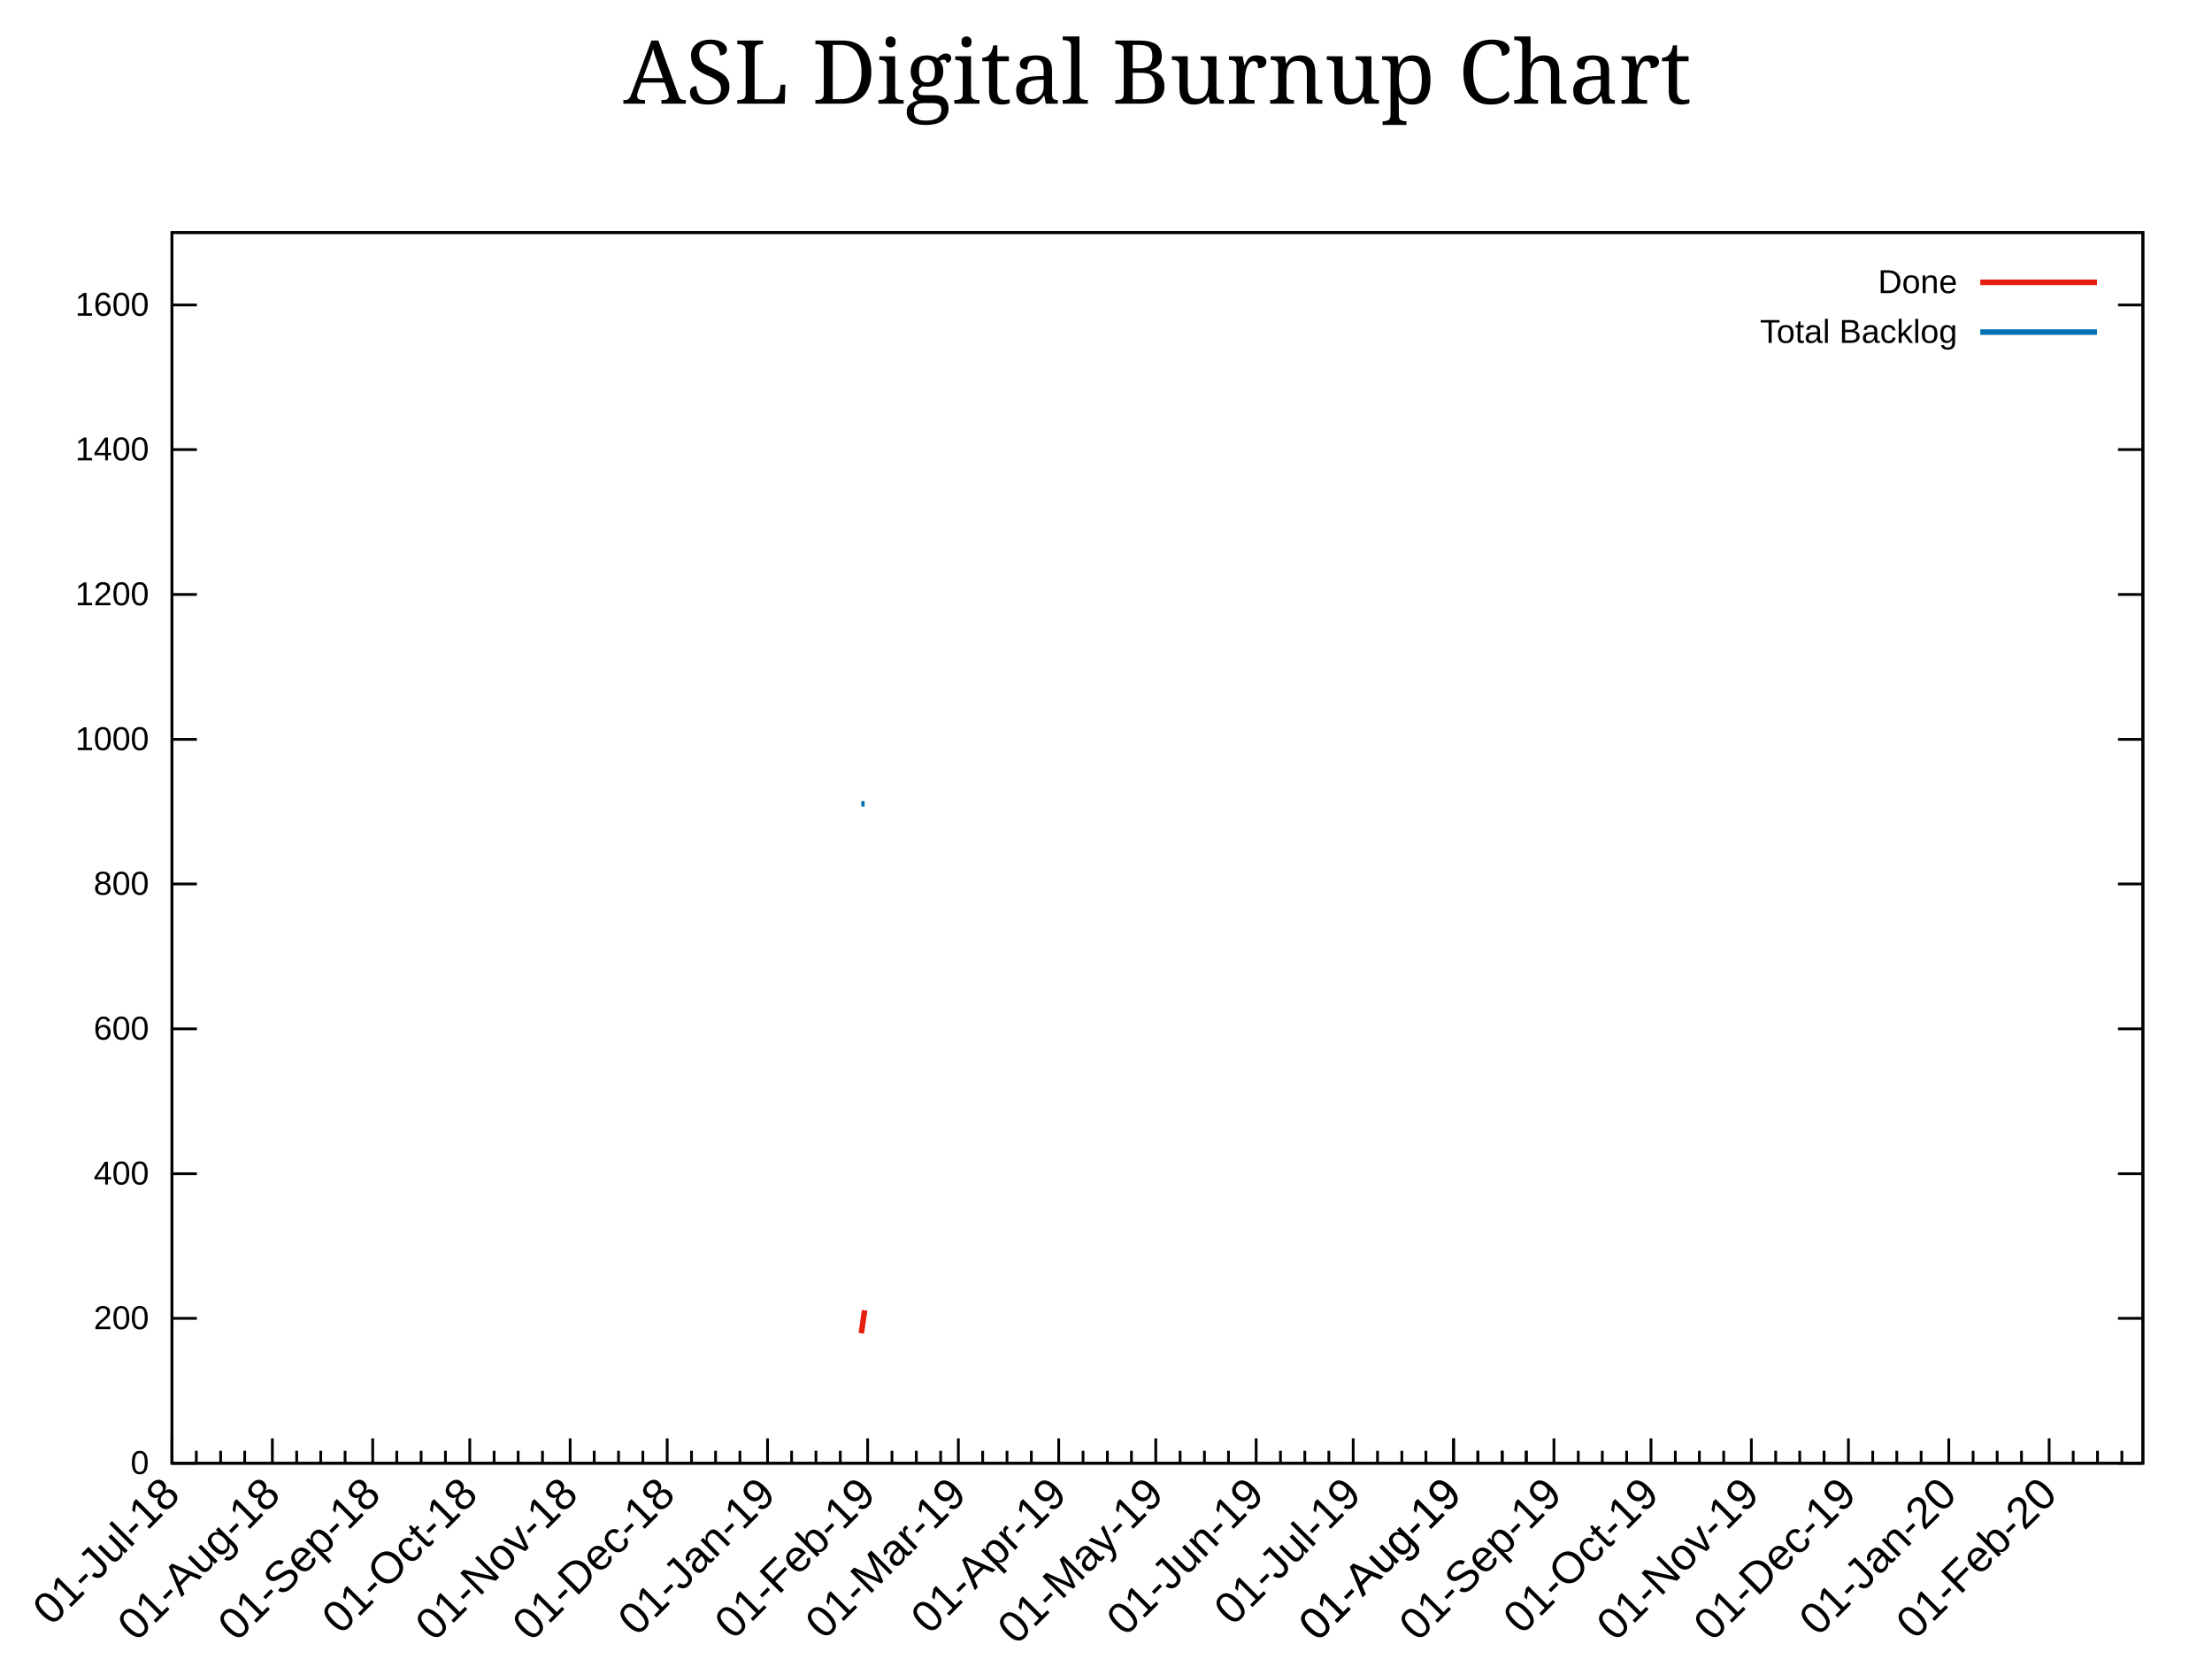
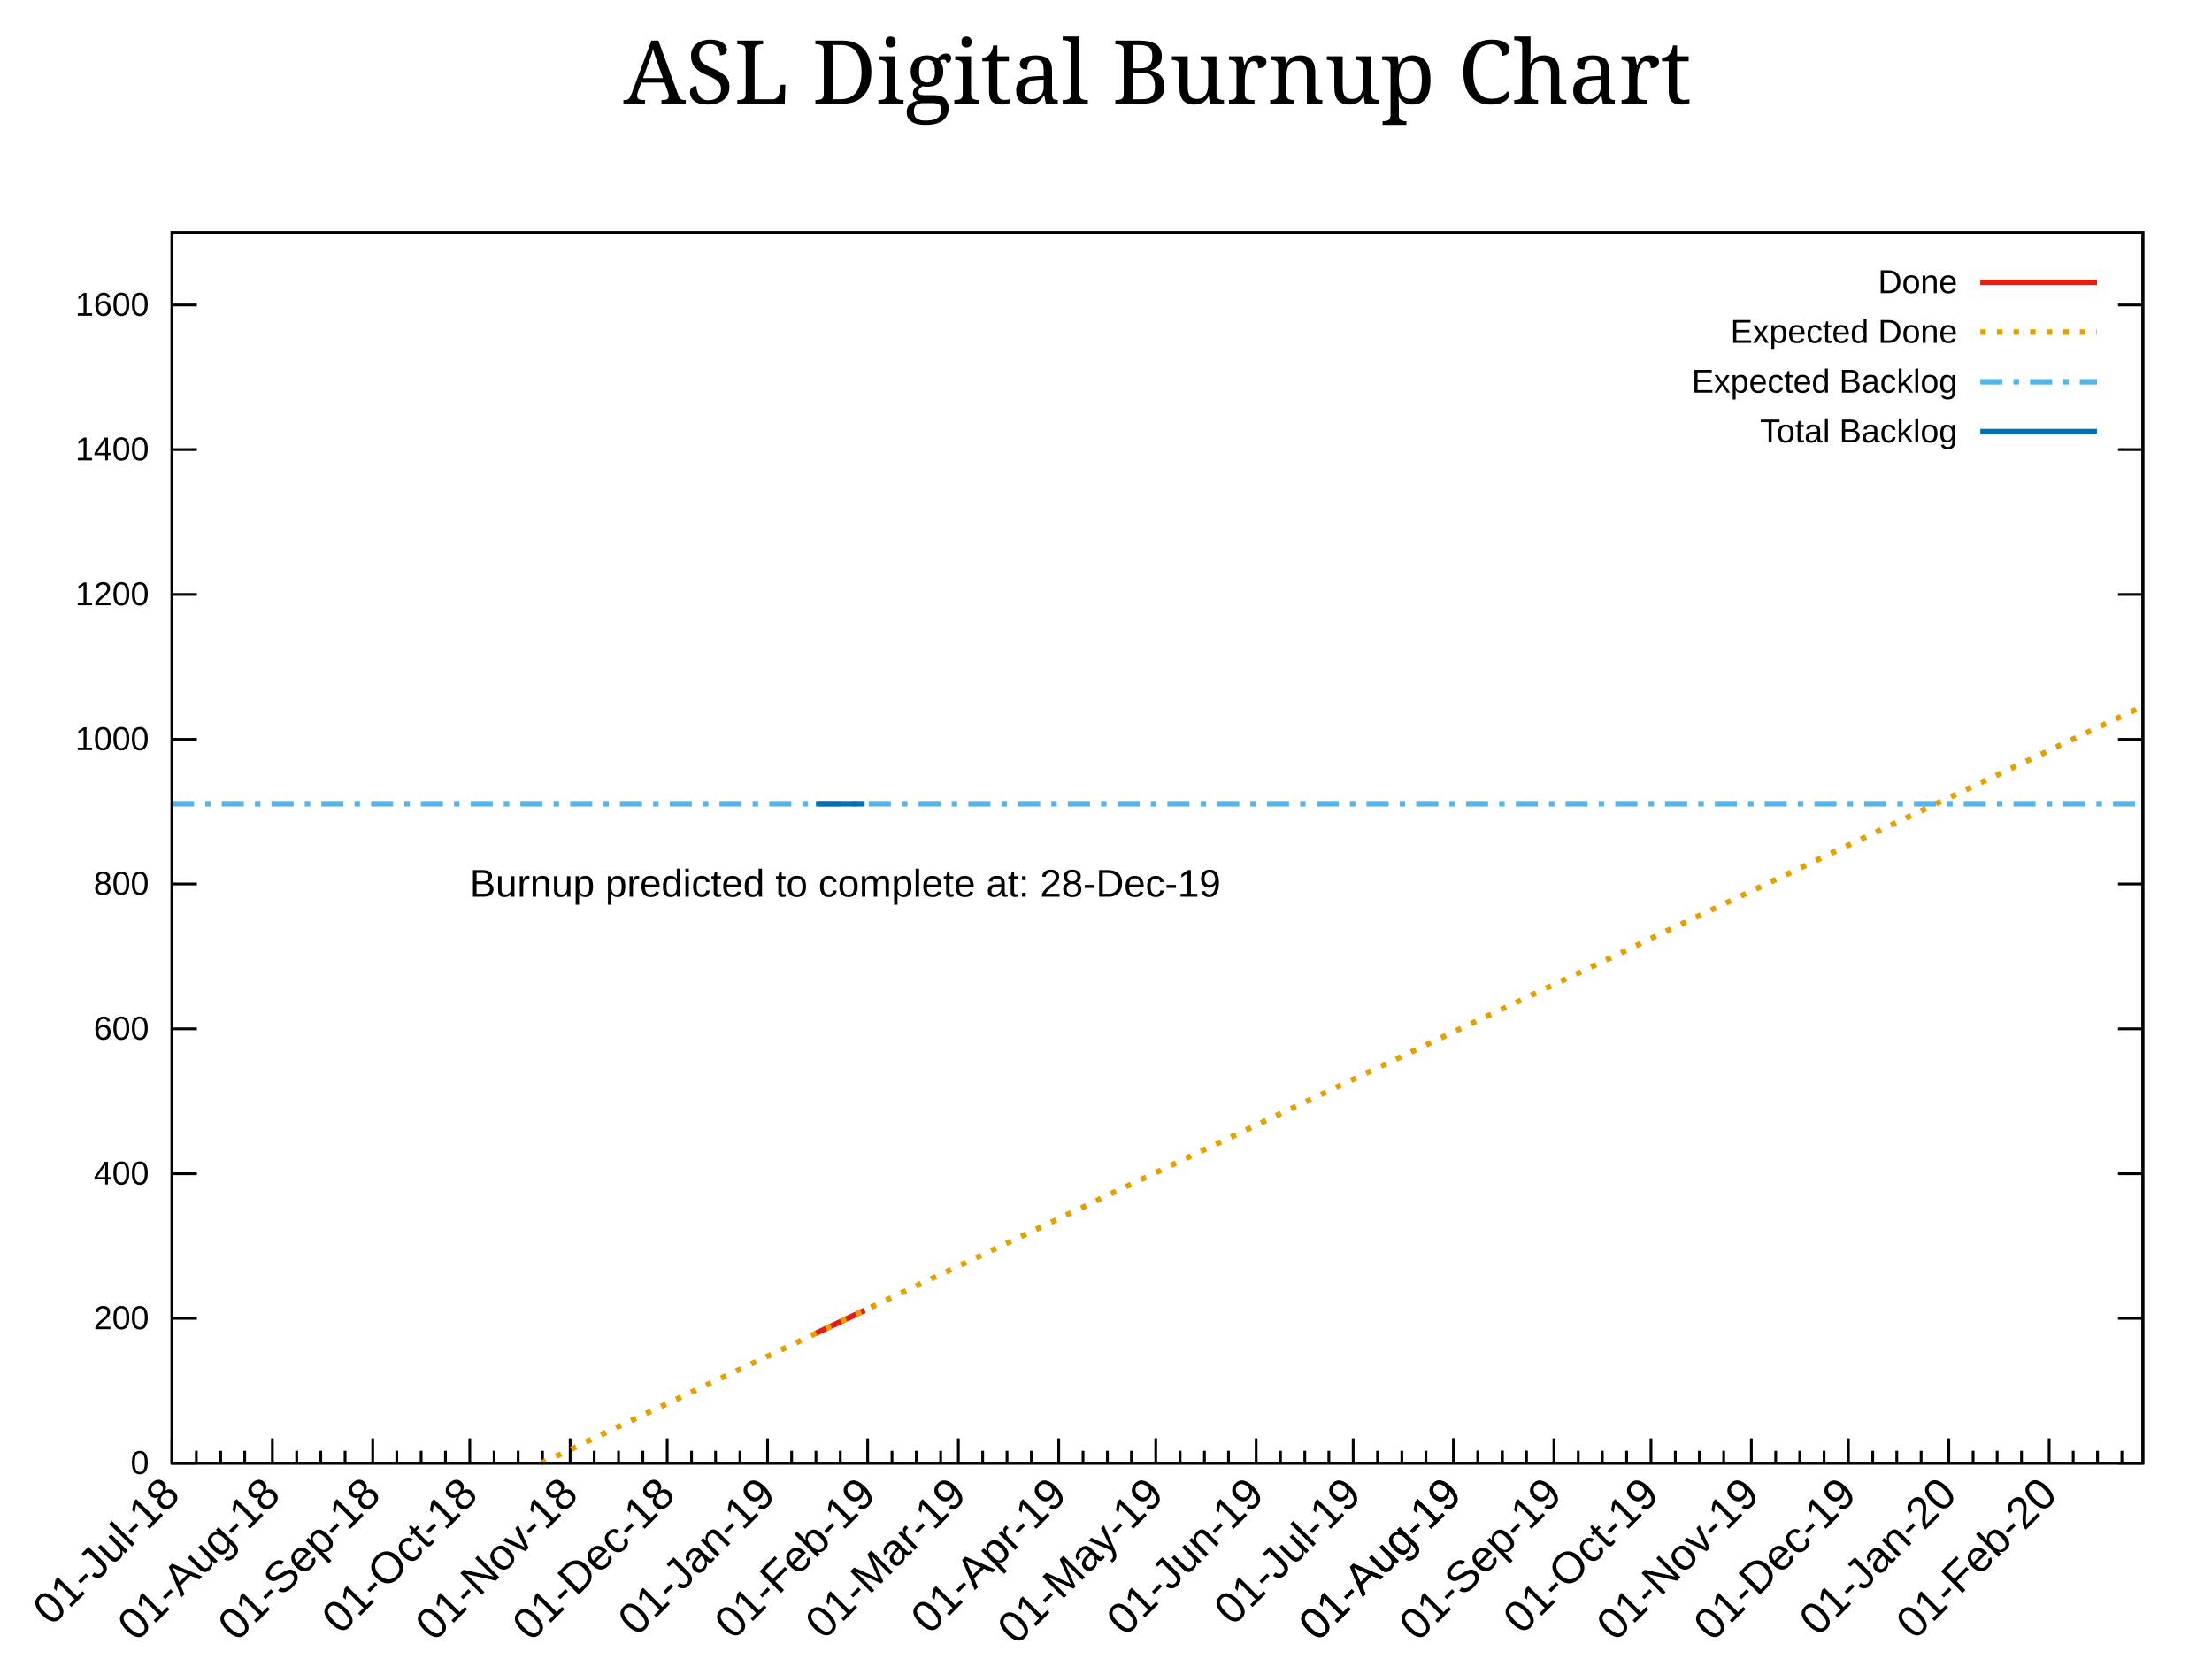
<svg xmlns="http://www.w3.org/2000/svg" xmlns:xlink="http://www.w3.org/1999/xlink" width="800" height="600" viewBox="0 0 800 600">
  <g id="gnuplot_canvas">
    <rect x="0" y="0" width="800" height="600" fill="none" />
    <defs>
      <circle id="gpDot" r="0.5" stroke-width="0.5" />
      <path id="gpPt0" stroke-width="0.222" stroke="currentColor" d="M-1,0 h2 M0,-1 v2" />
      <path id="gpPt1" stroke-width="0.222" stroke="currentColor" d="M-1,-1 L1,1 M1,-1 L-1,1" />
      <path id="gpPt2" stroke-width="0.222" stroke="currentColor" d="M-1,0 L1,0 M0,-1 L0,1 M-1,-1 L1,1 M-1,1 L1,-1" />
      <rect id="gpPt3" stroke-width="0.222" stroke="currentColor" x="-1" y="-1" width="2" height="2" />
      <rect id="gpPt4" stroke-width="0.222" stroke="currentColor" fill="currentColor" x="-1" y="-1" width="2" height="2" />
      <circle id="gpPt5" stroke-width="0.222" stroke="currentColor" cx="0" cy="0" r="1" />
      <use xlink:href="#gpPt5" id="gpPt6" fill="currentColor" stroke="none" />
      <path id="gpPt7" stroke-width="0.222" stroke="currentColor" d="M0,-1.33 L-1.33,0.67 L1.33,0.67 z" />
      <use xlink:href="#gpPt7" id="gpPt8" fill="currentColor" stroke="none" />
      <use xlink:href="#gpPt7" id="gpPt9" stroke="currentColor" transform="rotate(180)" />
      <use xlink:href="#gpPt9" id="gpPt10" fill="currentColor" stroke="none" />
      <use xlink:href="#gpPt3" id="gpPt11" stroke="currentColor" transform="rotate(45)" />
      <use xlink:href="#gpPt11" id="gpPt12" fill="currentColor" stroke="none" />
      <path id="gpPt13" stroke-width="0.222" stroke="currentColor" d="M0,1.330 L1.265,0.411 L0.782,-1.067 L-0.782,-1.076 L-1.265,0.411 z" />
      <use xlink:href="#gpPt13" id="gpPt14" fill="currentColor" stroke="none" />
      <filter id="textbox" filterUnits="objectBoundingBox" x="0" y="0" height="1" width="1">
        <feFlood flood-color="white" flood-opacity="1" result="bgnd" />
        <feComposite in="SourceGraphic" in2="bgnd" operator="atop" />
      </filter>
      <filter id="greybox" filterUnits="objectBoundingBox" x="0" y="0" height="1" width="1">
        <feFlood flood-color="lightgrey" flood-opacity="1" result="grey" />
        <feComposite in="SourceGraphic" in2="grey" operator="atop" />
      </filter>
    </defs>
    <g fill="none" color="white" stroke="currentColor" stroke-width="1.00" stroke-linecap="butt" stroke-linejoin="miter">
</g>
    <g fill="none" color="black" stroke="currentColor" stroke-width="1.00" stroke-linecap="butt" stroke-linejoin="miter">
      <path stroke="black" d="M62.2,529.2 L71.2,529.2 M775.0,529.2 L766.0,529.2  " />
      <g transform="translate(53.9,533.1)" stroke="none" fill="black" font-family="Arial" font-size="12.00" text-anchor="end">
        <text>
          <tspan font-family="Arial"> 0</tspan>
        </text>
      </g>
    </g>
    <g fill="none" color="black" stroke="currentColor" stroke-width="1.00" stroke-linecap="butt" stroke-linejoin="miter">
      <path stroke="black" d="M62.2,476.8 L71.2,476.8 M775.0,476.8 L766.0,476.8  " />
      <g transform="translate(53.9,480.7)" stroke="none" fill="black" font-family="Arial" font-size="12.00" text-anchor="end">
        <text>
          <tspan font-family="Arial"> 200</tspan>
        </text>
      </g>
    </g>
    <g fill="none" color="black" stroke="currentColor" stroke-width="1.00" stroke-linecap="butt" stroke-linejoin="miter">
      <path stroke="black" d="M62.2,424.5 L71.2,424.5 M775.0,424.5 L766.0,424.5  " />
      <g transform="translate(53.9,428.4)" stroke="none" fill="black" font-family="Arial" font-size="12.00" text-anchor="end">
        <text>
          <tspan font-family="Arial"> 400</tspan>
        </text>
      </g>
    </g>
    <g fill="none" color="black" stroke="currentColor" stroke-width="1.00" stroke-linecap="butt" stroke-linejoin="miter">
      <path stroke="black" d="M62.2,372.1 L71.2,372.1 M775.0,372.1 L766.0,372.1  " />
      <g transform="translate(53.9,376.0)" stroke="none" fill="black" font-family="Arial" font-size="12.00" text-anchor="end">
        <text>
          <tspan font-family="Arial"> 600</tspan>
        </text>
      </g>
    </g>
    <g fill="none" color="black" stroke="currentColor" stroke-width="1.00" stroke-linecap="butt" stroke-linejoin="miter">
      <path stroke="black" d="M62.2,319.7 L71.2,319.7 M775.0,319.7 L766.0,319.7  " />
      <g transform="translate(53.9,323.6)" stroke="none" fill="black" font-family="Arial" font-size="12.00" text-anchor="end">
        <text>
          <tspan font-family="Arial"> 800</tspan>
        </text>
      </g>
    </g>
    <g fill="none" color="black" stroke="currentColor" stroke-width="1.00" stroke-linecap="butt" stroke-linejoin="miter">
      <path stroke="black" d="M62.2,267.4 L71.2,267.4 M775.0,267.4 L766.0,267.4  " />
      <g transform="translate(53.9,271.3)" stroke="none" fill="black" font-family="Arial" font-size="12.00" text-anchor="end">
        <text>
          <tspan font-family="Arial"> 1000</tspan>
        </text>
      </g>
    </g>
    <g fill="none" color="black" stroke="currentColor" stroke-width="1.00" stroke-linecap="butt" stroke-linejoin="miter">
      <path stroke="black" d="M62.2,215.0 L71.2,215.0 M775.0,215.0 L766.0,215.0  " />
      <g transform="translate(53.9,218.9)" stroke="none" fill="black" font-family="Arial" font-size="12.00" text-anchor="end">
        <text>
          <tspan font-family="Arial"> 1200</tspan>
        </text>
      </g>
    </g>
    <g fill="none" color="black" stroke="currentColor" stroke-width="1.00" stroke-linecap="butt" stroke-linejoin="miter">
      <path stroke="black" d="M62.2,162.6 L71.2,162.6 M775.0,162.6 L766.0,162.6  " />
      <g transform="translate(53.9,166.5)" stroke="none" fill="black" font-family="Arial" font-size="12.00" text-anchor="end">
        <text>
          <tspan font-family="Arial"> 1400</tspan>
        </text>
      </g>
    </g>
    <g fill="none" color="black" stroke="currentColor" stroke-width="1.00" stroke-linecap="butt" stroke-linejoin="miter">
      <path stroke="black" d="M62.2,110.3 L71.2,110.3 M775.0,110.3 L766.0,110.3  " />
      <g transform="translate(53.9,114.2)" stroke="none" fill="black" font-family="Arial" font-size="12.00" text-anchor="end">
        <text>
          <tspan font-family="Arial"> 1600</tspan>
        </text>
      </g>
    </g>
    <g fill="none" color="black" stroke="currentColor" stroke-width="1.00" stroke-linecap="butt" stroke-linejoin="miter">
      <path stroke="black" d="M62.2,529.2 L62.2,520.2  " />
      <g transform="translate(65.8,541.2) rotate(-45)" stroke="none" fill="black" font-family="Arial" font-size="16.00" text-anchor="end">
        <text>
          <tspan font-family="Arial">01-Jul-18</tspan>
        </text>
      </g>
    </g>
    <g fill="none" color="black" stroke="currentColor" stroke-width="1.00" stroke-linecap="butt" stroke-linejoin="miter">
      <path stroke="black" d="M71.0,529.2 L71.0,524.7 M79.8,529.2 L79.8,524.7 M88.5,529.2 L88.5,524.7 M98.5,529.2 L98.5,520.2    " />
      <g transform="translate(102.1,541.2) rotate(-45)" stroke="none" fill="black" font-family="Arial" font-size="16.00" text-anchor="end">
        <text>
          <tspan font-family="Arial">01-Aug-18</tspan>
        </text>
      </g>
    </g>
    <g fill="none" color="black" stroke="currentColor" stroke-width="1.00" stroke-linecap="butt" stroke-linejoin="miter">
      <path stroke="black" d="M107.3,529.2 L107.3,524.7 M116.0,529.2 L116.0,524.7 M124.8,529.2 L124.8,524.7 M134.8,529.2 L134.8,520.2    " />
      <g transform="translate(138.4,541.2) rotate(-45)" stroke="none" fill="black" font-family="Arial" font-size="16.00" text-anchor="end">
        <text>
          <tspan font-family="Arial">01-Sep-18</tspan>
        </text>
      </g>
    </g>
    <g fill="none" color="black" stroke="currentColor" stroke-width="1.00" stroke-linecap="butt" stroke-linejoin="miter">
      <path stroke="black" d="M143.5,529.2 L143.5,524.7 M152.3,529.2 L152.3,524.7 M161.1,529.2 L161.1,524.7 M169.9,529.2 L169.9,520.2    " />
      <g transform="translate(173.5,541.2) rotate(-45)" stroke="none" fill="black" font-family="Arial" font-size="16.00" text-anchor="end">
        <text>
          <tspan font-family="Arial">01-Oct-18</tspan>
        </text>
      </g>
    </g>
    <g fill="none" color="black" stroke="currentColor" stroke-width="1.00" stroke-linecap="butt" stroke-linejoin="miter">
      <path stroke="black" d="M178.7,529.2 L178.7,524.7 M187.4,529.2 L187.4,524.7 M196.2,529.2 L196.2,524.7 M206.2,529.2 L206.2,520.2    " />
      <g transform="translate(209.8,541.2) rotate(-45)" stroke="none" fill="black" font-family="Arial" font-size="16.00" text-anchor="end">
        <text>
          <tspan font-family="Arial">01-Nov-18</tspan>
        </text>
      </g>
    </g>
    <g fill="none" color="black" stroke="currentColor" stroke-width="1.00" stroke-linecap="butt" stroke-linejoin="miter">
      <path stroke="black" d="M214.9,529.2 L214.9,524.7 M223.7,529.2 L223.7,524.7 M232.5,529.2 L232.5,524.7 M241.3,529.2 L241.3,520.2    " />
      <g transform="translate(244.9,541.2) rotate(-45)" stroke="none" fill="black" font-family="Arial" font-size="16.00" text-anchor="end">
        <text>
          <tspan font-family="Arial">01-Dec-18</tspan>
        </text>
      </g>
    </g>
    <g fill="none" color="black" stroke="currentColor" stroke-width="1.00" stroke-linecap="butt" stroke-linejoin="miter">
      <path stroke="black" d="M250.1,529.2 L250.1,524.7 M258.8,529.2 L258.8,524.7 M267.6,529.2 L267.6,524.7 M277.6,529.2 L277.6,520.2    " />
      <g transform="translate(281.2,541.2) rotate(-45)" stroke="none" fill="black" font-family="Arial" font-size="16.00" text-anchor="end">
        <text>
          <tspan font-family="Arial">01-Jan-19</tspan>
        </text>
      </g>
    </g>
    <g fill="none" color="black" stroke="currentColor" stroke-width="1.00" stroke-linecap="butt" stroke-linejoin="miter">
      <path stroke="black" d="M286.3,529.2 L286.3,524.7 M295.1,529.2 L295.1,524.7 M303.9,529.2 L303.9,524.7 M313.8,529.2 L313.8,520.2    " />
      <g transform="translate(317.4,541.2) rotate(-45)" stroke="none" fill="black" font-family="Arial" font-size="16.00" text-anchor="end">
        <text>
          <tspan font-family="Arial">01-Feb-19</tspan>
        </text>
      </g>
    </g>
    <g fill="none" color="black" stroke="currentColor" stroke-width="1.00" stroke-linecap="butt" stroke-linejoin="miter">
      <path stroke="black" d="M322.6,529.2 L322.6,524.7 M331.4,529.2 L331.4,524.7 M340.2,529.2 L340.2,524.7 M346.6,529.2 L346.6,520.2    " />
      <g transform="translate(350.2,541.2) rotate(-45)" stroke="none" fill="black" font-family="Arial" font-size="16.00" text-anchor="end">
        <text>
          <tspan font-family="Arial">01-Mar-19</tspan>
        </text>
      </g>
    </g>
    <g fill="none" color="black" stroke="currentColor" stroke-width="1.00" stroke-linecap="butt" stroke-linejoin="miter">
      <path stroke="black" d="M355.4,529.2 L355.4,524.7 M364.2,529.2 L364.2,524.7 M373.0,529.2 L373.0,524.7 M382.9,529.2 L382.9,520.2    " />
      <g transform="translate(386.5,541.2) rotate(-45)" stroke="none" fill="black" font-family="Arial" font-size="16.00" text-anchor="end">
        <text>
          <tspan font-family="Arial">01-Apr-19</tspan>
        </text>
      </g>
    </g>
    <g fill="none" color="black" stroke="currentColor" stroke-width="1.00" stroke-linecap="butt" stroke-linejoin="miter">
      <path stroke="black" d="M391.7,529.2 L391.7,524.7 M400.5,529.2 L400.5,524.7 M409.2,529.2 L409.2,524.7 M418.0,529.2 L418.0,520.2    " />
      <g transform="translate(421.6,541.2) rotate(-45)" stroke="none" fill="black" font-family="Arial" font-size="16.00" text-anchor="end">
        <text>
          <tspan font-family="Arial">01-May-19</tspan>
        </text>
      </g>
    </g>
    <g fill="none" color="black" stroke="currentColor" stroke-width="1.00" stroke-linecap="butt" stroke-linejoin="miter">
      <path stroke="black" d="M426.8,529.2 L426.8,524.7 M435.6,529.2 L435.6,524.7 M444.3,529.2 L444.3,524.7 M454.3,529.2 L454.3,520.2    " />
      <g transform="translate(457.9,541.2) rotate(-45)" stroke="none" fill="black" font-family="Arial" font-size="16.00" text-anchor="end">
        <text>
          <tspan font-family="Arial">01-Jun-19</tspan>
        </text>
      </g>
    </g>
    <g fill="none" color="black" stroke="currentColor" stroke-width="1.00" stroke-linecap="butt" stroke-linejoin="miter">
      <path stroke="black" d="M463.1,529.2 L463.1,524.7 M471.9,529.2 L471.9,524.7 M480.6,529.2 L480.6,524.7 M489.4,529.2 L489.4,520.2    " />
      <g transform="translate(493.0,541.2) rotate(-45)" stroke="none" fill="black" font-family="Arial" font-size="16.00" text-anchor="end">
        <text>
          <tspan font-family="Arial">01-Jul-19</tspan>
        </text>
      </g>
    </g>
    <g fill="none" color="black" stroke="currentColor" stroke-width="1.00" stroke-linecap="butt" stroke-linejoin="miter">
      <path stroke="black" d="M498.2,529.2 L498.2,524.7 M507.0,529.2 L507.0,524.7 M515.7,529.2 L515.7,524.7 M525.7,529.2 L525.7,520.2    " />
      <g transform="translate(529.3,541.2) rotate(-45)" stroke="none" fill="black" font-family="Arial" font-size="16.00" text-anchor="end">
        <text>
          <tspan font-family="Arial">01-Aug-19</tspan>
        </text>
      </g>
    </g>
    <g fill="none" color="black" stroke="currentColor" stroke-width="1.00" stroke-linecap="butt" stroke-linejoin="miter">
      <path stroke="black" d="M534.5,529.2 L534.5,524.7 M543.3,529.2 L543.3,524.7 M552.0,529.2 L552.0,524.7 M525.7,529.2 L525.7,520.2    " />
      <g transform="translate(529.3,541.2) rotate(-45)" stroke="none" fill="black" font-family="Arial" font-size="16.00" text-anchor="end">
        <text>
          <tspan font-family="Arial">01-Aug-19</tspan>
        </text>
      </g>
    </g>
    <g fill="none" color="black" stroke="currentColor" stroke-width="1.00" stroke-linecap="butt" stroke-linejoin="miter">
      <path stroke="black" d="M534.5,529.2 L534.5,524.7 M543.3,529.2 L543.3,524.7 M552.0,529.2 L552.0,524.7 M562.0,529.2 L562.0,520.2    " />
      <g transform="translate(565.6,541.2) rotate(-45)" stroke="none" fill="black" font-family="Arial" font-size="16.00" text-anchor="end">
        <text>
          <tspan font-family="Arial">01-Sep-19</tspan>
        </text>
      </g>
    </g>
    <g fill="none" color="black" stroke="currentColor" stroke-width="1.00" stroke-linecap="butt" stroke-linejoin="miter">
      <path stroke="black" d="M570.8,529.2 L570.8,524.7 M579.5,529.2 L579.5,524.7 M588.3,529.2 L588.3,524.7 M597.1,529.2 L597.1,520.2    " />
      <g transform="translate(600.7,541.2) rotate(-45)" stroke="none" fill="black" font-family="Arial" font-size="16.00" text-anchor="end">
        <text>
          <tspan font-family="Arial">01-Oct-19</tspan>
        </text>
      </g>
    </g>
    <g fill="none" color="black" stroke="currentColor" stroke-width="1.00" stroke-linecap="butt" stroke-linejoin="miter">
      <path stroke="black" d="M605.9,529.2 L605.9,524.7 M614.6,529.2 L614.6,524.7 M623.4,529.2 L623.4,524.7 M633.4,529.2 L633.4,520.2    " />
      <g transform="translate(637.0,541.2) rotate(-45)" stroke="none" fill="black" font-family="Arial" font-size="16.00" text-anchor="end">
        <text>
          <tspan font-family="Arial">01-Nov-19</tspan>
        </text>
      </g>
    </g>
    <g fill="none" color="black" stroke="currentColor" stroke-width="1.00" stroke-linecap="butt" stroke-linejoin="miter">
      <path stroke="black" d="M642.2,529.2 L642.2,524.7 M650.9,529.2 L650.9,524.7 M659.7,529.2 L659.7,524.7 M668.5,529.2 L668.5,520.2    " />
      <g transform="translate(672.1,541.2) rotate(-45)" stroke="none" fill="black" font-family="Arial" font-size="16.00" text-anchor="end">
        <text>
          <tspan font-family="Arial">01-Dec-19</tspan>
        </text>
      </g>
    </g>
    <g fill="none" color="black" stroke="currentColor" stroke-width="1.00" stroke-linecap="butt" stroke-linejoin="miter">
      <path stroke="black" d="M677.3,529.2 L677.3,524.7 M686.0,529.2 L686.0,524.7 M694.8,529.2 L694.8,524.7 M704.8,529.2 L704.8,520.2    " />
      <g transform="translate(708.4,541.2) rotate(-45)" stroke="none" fill="black" font-family="Arial" font-size="16.00" text-anchor="end">
        <text>
          <tspan font-family="Arial">01-Jan-20</tspan>
        </text>
      </g>
    </g>
    <g fill="none" color="black" stroke="currentColor" stroke-width="1.00" stroke-linecap="butt" stroke-linejoin="miter">
      <path stroke="black" d="M713.6,529.2 L713.6,524.7 M722.3,529.2 L722.3,524.7 M731.1,529.2 L731.1,524.7 M741.1,529.2 L741.1,520.2    " />
      <g transform="translate(744.7,541.2) rotate(-45)" stroke="none" fill="black" font-family="Arial" font-size="16.00" text-anchor="end">
        <text>
          <tspan font-family="Arial">01-Feb-20</tspan>
        </text>
      </g>
    </g>
    <g fill="none" color="black" stroke="currentColor" stroke-width="1.00" stroke-linecap="butt" stroke-linejoin="miter">
      <path stroke="black" d="M749.8,529.2 L749.8,524.7 M758.6,529.2 L758.6,524.7 M767.4,529.2 L767.4,524.7  " />
    </g>
    <g fill="none" color="black" stroke="currentColor" stroke-width="1.00" stroke-linecap="butt" stroke-linejoin="miter">
      <path stroke="black" d="M62.2,84.1 L62.2,529.2 L775.0,529.2 L775.0,84.1 L62.2,84.1 Z  " />
+       <g transform="translate(169.9,324.3)" stroke="none" fill="black" font-family="Arial" font-size="14.00" text-anchor="start">
+         <text>
+           <tspan font-family="Arial">Burnup predicted to complete at: 28-Dec-19</tspan>
+         </text>
+       </g>
    </g>
    <g fill="none" color="black" stroke="currentColor" stroke-width="1.00" stroke-linecap="butt" stroke-linejoin="miter">
      <g transform="translate(418.6,37.5)" stroke="none" fill="black" font-family="Serif" font-size="32.00" text-anchor="middle">
        <text>
          <tspan font-family="Serif">ASL Digital Burnup Chart</tspan>
        </text>
      </g>
    </g>
    <g id="gnuplot_plot_1">
      <g fill="none" color="white" stroke="black" stroke-width="2.00" stroke-linecap="butt" stroke-linejoin="miter">
</g>
      <g fill="none" color="black" stroke="currentColor" stroke-width="2.00" stroke-linecap="butt" stroke-linejoin="miter">
        <g transform="translate(707.9,106.0)" stroke="none" fill="black" font-family="Arial" font-size="12.00" text-anchor="end">
          <text>
            <tspan font-family="Arial">Done</tspan>
          </text>
        </g>
      </g>
      <g fill="none" color="black" stroke="currentColor" stroke-width="2.00" stroke-linecap="butt" stroke-linejoin="miter">
-         <path stroke="rgb(229,  30,  16)" d="M716.2,102.1 L758.4,102.1 M311.5,482.2 L312.7,473.9  " />
+         <path stroke="rgb(229,  30,  16)" d="M716.2,102.1 L758.4,102.1 M295.1,482.2 L312.7,473.9  " />
      </g>
    </g>
    <g id="gnuplot_plot_2">
      <g fill="none" color="black" stroke="currentColor" stroke-width="2.00" stroke-linecap="butt" stroke-linejoin="miter">
        <g transform="translate(707.9,124.0)" stroke="none" fill="black" font-family="Arial" font-size="12.00" text-anchor="end">
+           <text>
+             <tspan font-family="Arial">Expected Done</tspan>
+           </text>
+         </g>
+       </g>
+       <g fill="none" color="black" stroke="currentColor" stroke-width="2.00" stroke-linecap="butt" stroke-linejoin="miter">
+         <path stroke="rgb(230, 159,   0)" stroke-dasharray=" 2,4" d="M716.2,120.1 L758.4,120.1 M195.7,529.2 L199.0,527.7 L206.2,524.3 L213.4,520.8 L220.6,517.4 L227.8,514.0   L235.0,510.6 L242.2,507.2 L249.4,503.8 L256.6,500.4 L263.8,497.0 L271.0,493.6 L278.2,490.2 L285.4,486.8   L292.6,483.4 L299.8,480.0 L307.0,476.6 L314.2,473.2 L321.4,469.8 L328.6,466.4 L335.8,463.0 L343.0,459.6   L350.2,456.2 L357.4,452.8 L364.6,449.4 L371.8,446.0 L379.0,442.6 L386.2,439.2 L393.4,435.8 L400.6,432.3   L407.8,428.9 L415.0,425.5 L422.2,422.1 L429.4,418.7 L436.6,415.3 L443.8,411.9 L451.0,408.5 L458.2,405.1   L465.4,401.7 L472.6,398.3 L479.8,394.9 L487.0,391.5 L494.2,388.1 L501.4,384.7 L508.6,381.3 L515.8,377.9   L523.0,374.5 L530.2,371.1 L537.4,367.7 L544.6,364.3 L551.8,360.9 L559.0,357.5 L566.2,354.1 L573.4,350.7   L580.6,347.3 L587.8,343.9 L595.0,340.4 L602.2,337.0 L609.4,333.6 L616.6,330.2 L623.8,326.8 L631.0,323.4   L638.2,320.0 L645.4,316.6 L652.6,313.2 L659.8,309.8 L667.0,306.4 L674.2,303.0 L681.4,299.6 L688.6,296.2   L695.8,292.8 L703.0,289.4 L710.2,286.0 L717.4,282.6 L724.6,279.2 L731.8,275.8 L739.0,272.4 L746.2,269.0   L753.4,265.6 L760.6,262.2 L767.8,258.8 L775.0,255.4  " />
+       </g>
+     </g>
+     <g id="gnuplot_plot_3">
+       <g fill="none" color="black" stroke="currentColor" stroke-width="2.00" stroke-linecap="butt" stroke-linejoin="miter">
+         <g transform="translate(707.9,142.0)" stroke="none" fill="black" font-family="Arial" font-size="12.00" text-anchor="end">
+           <text>
+             <tspan font-family="Arial">Expected Backlog</tspan>
+           </text>
+         </g>
+       </g>
+       <g fill="none" color="black" stroke="currentColor" stroke-width="2.00" stroke-linecap="butt" stroke-linejoin="miter">
+         <path stroke="rgb( 86, 180, 233)" stroke-dasharray=" 8,4,2,4" d="M716.2,138.1 L758.4,138.1 M62.2,290.7 L69.4,290.7 L76.6,290.7 L83.8,290.7 L91.0,290.7 L98.2,290.7   L105.4,290.7 L112.6,290.7 L119.8,290.7 L127.0,290.7 L134.2,290.7 L141.4,290.7 L148.6,290.7 L155.8,290.7   L163.0,290.7 L170.2,290.7 L177.4,290.7 L184.6,290.7 L191.8,290.7 L199.0,290.7 L206.2,290.7 L213.4,290.7   L220.6,290.7 L227.8,290.7 L235.0,290.7 L242.2,290.7 L249.4,290.7 L256.6,290.7 L263.8,290.7 L271.0,290.7   L278.2,290.7 L285.4,290.7 L292.6,290.7 L299.8,290.7 L307.0,290.7 L314.2,290.7 L321.4,290.7 L328.6,290.7   L335.8,290.7 L343.0,290.7 L350.2,290.7 L357.4,290.7 L364.6,290.7 L371.8,290.7 L379.0,290.7 L386.2,290.7   L393.4,290.7 L400.6,290.7 L407.8,290.7 L415.0,290.7 L422.2,290.7 L429.4,290.7 L436.6,290.7 L443.8,290.7   L451.0,290.7 L458.2,290.7 L465.4,290.7 L472.6,290.7 L479.8,290.7 L487.0,290.7 L494.2,290.7 L501.4,290.7   L508.6,290.7 L515.8,290.7 L523.0,290.7 L530.2,290.7 L537.4,290.7 L544.6,290.7 L551.8,290.7 L559.0,290.7   L566.2,290.7 L573.4,290.7 L580.6,290.7 L587.8,290.7 L595.0,290.7 L602.2,290.7 L609.4,290.7 L616.6,290.7   L623.8,290.7 L631.0,290.7 L638.2,290.7 L645.4,290.7 L652.6,290.7 L659.8,290.7 L667.0,290.7 L674.2,290.7   L681.4,290.7 L688.6,290.7 L695.8,290.7 L703.0,290.7 L710.2,290.7 L717.4,290.7 L724.6,290.7 L731.8,290.7   L739.0,290.7 L746.2,290.7 L753.4,290.7 L760.6,290.7 L767.8,290.7 L775.0,290.7  " />
+       </g>
+     </g>
+     <g id="gnuplot_plot_4">
+       <g fill="none" color="black" stroke="currentColor" stroke-width="2.00" stroke-linecap="butt" stroke-linejoin="miter">
+         <g transform="translate(707.9,160.0)" stroke="none" fill="black" font-family="Arial" font-size="12.00" text-anchor="end">
          <text>
            <tspan font-family="Arial">Total Backlog</tspan>
          </text>
        </g>
      </g>
      <g fill="none" color="black" stroke="currentColor" stroke-width="2.00" stroke-linecap="butt" stroke-linejoin="miter">
-         <path stroke="rgb(  0, 114, 178)" d="M716.2,120.1 L758.4,120.1 M311.5,290.7 L312.7,290.7  " />
+         <path stroke="rgb(  0, 114, 178)" d="M716.2,156.1 L758.4,156.1 M295.1,290.7 L312.7,290.7  " />
      </g>
    </g>
    <g fill="none" color="black" stroke="currentColor" stroke-width="2.00" stroke-linecap="butt" stroke-linejoin="miter">
</g>
    <g fill="none" color="black" stroke="black" stroke-width="1.00" stroke-linecap="butt" stroke-linejoin="miter">
</g>
    <g fill="none" color="black" stroke="currentColor" stroke-width="1.00" stroke-linecap="butt" stroke-linejoin="miter">
      <path stroke="black" d="M62.2,84.1 L62.2,529.2 L775.0,529.2 L775.0,84.1 L62.2,84.1 Z  " />
    </g>
    <g fill="none" color="black" stroke="currentColor" stroke-width="1.00" stroke-linecap="butt" stroke-linejoin="miter">
</g>
  </g>
</svg>
